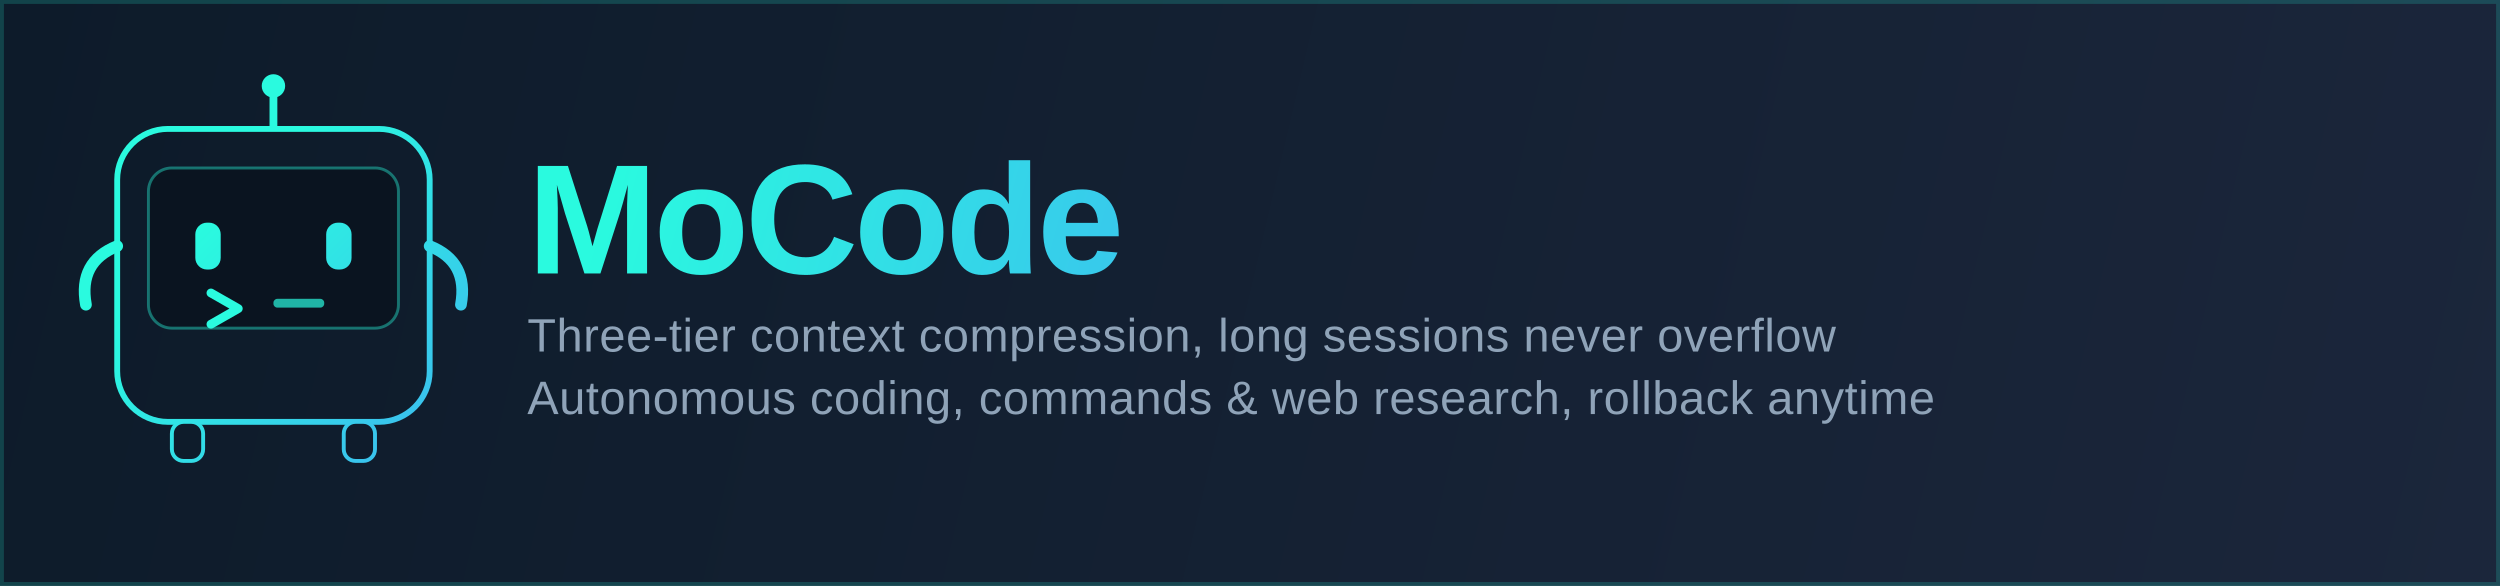
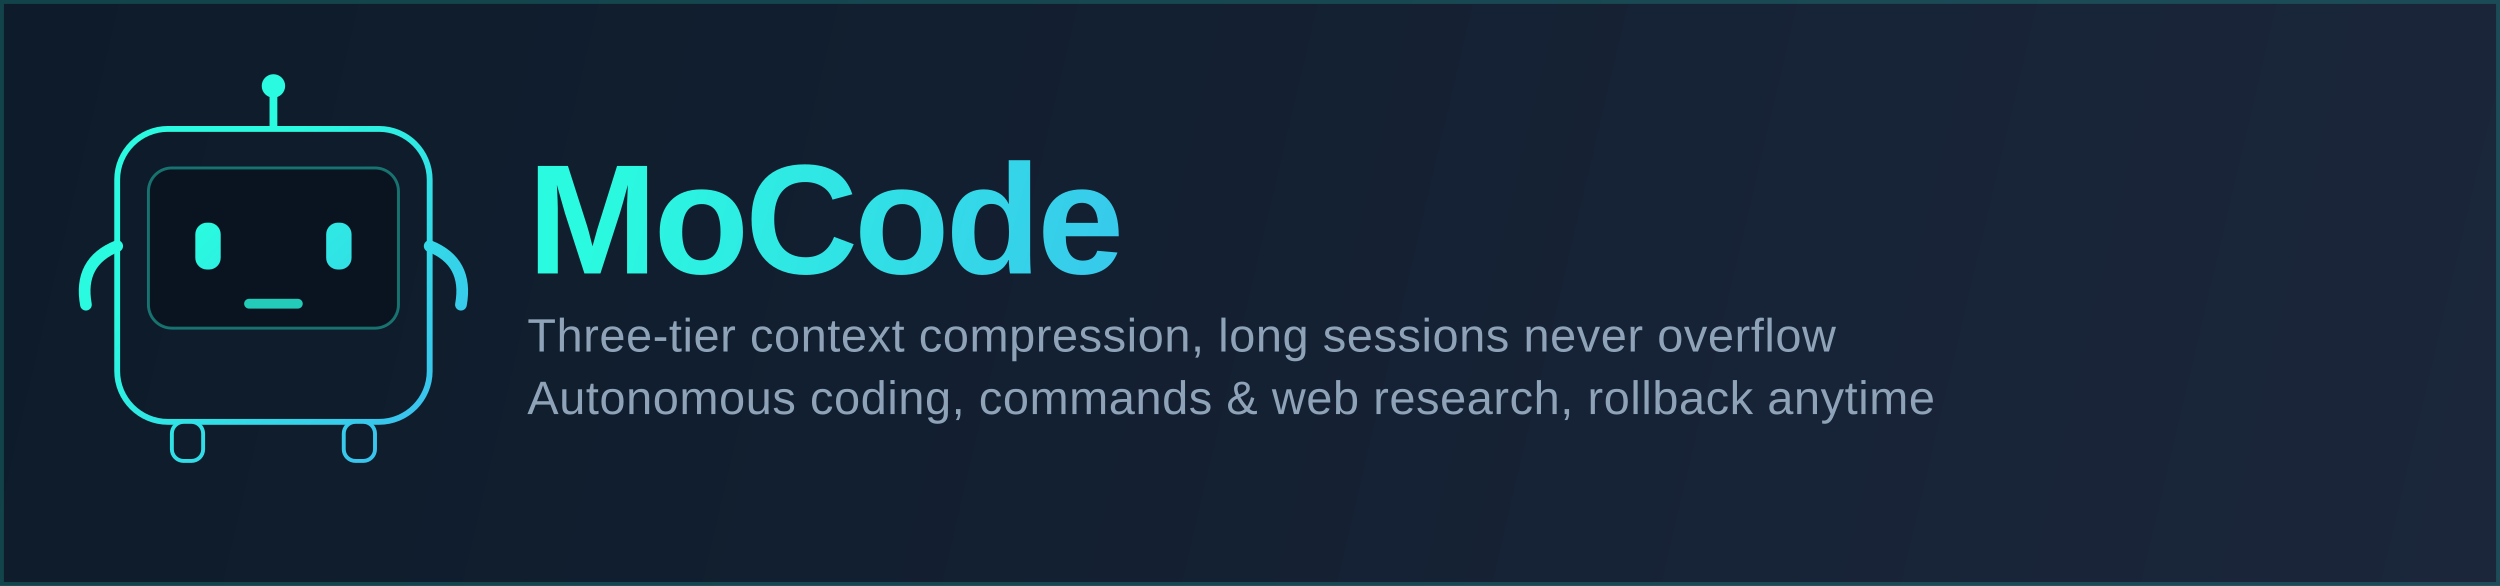
<svg xmlns="http://www.w3.org/2000/svg" width="1280" height="300" viewBox="0 0 1280 300" fill="none">
  <defs>
    <linearGradient id="bgGrad" x1="0" y1="0" x2="1280" y2="300" gradientUnits="userSpaceOnUse">
      <stop offset="0" stop-color="#0d1b2a" />
      <stop offset="1" stop-color="#1b263b" />
    </linearGradient>
    <linearGradient id="cyanGrad" x1="60" y1="60" x2="220" y2="220" gradientUnits="userSpaceOnUse">
      <stop offset="0" stop-color="#2afadf" />
      <stop offset="1" stop-color="#42a5f5" />
    </linearGradient>
    <linearGradient id="textGrad" x1="320" y1="60" x2="760" y2="180" gradientUnits="userSpaceOnUse">
      <stop offset="0" stop-color="#2afadf" />
      <stop offset="1" stop-color="#42a5f5" />
    </linearGradient>
  </defs>
  <rect width="1280" height="300" fill="url(#bgGrad)" />
  <rect x="1" y="1" width="1278" height="298" fill="none" stroke="#2afadf" stroke-opacity="0.18" stroke-width="2" />
  <g transform="translate(50, 50)">
    <line x1="90" y1="0" x2="90" y2="16" stroke="#2afadf" stroke-width="4" stroke-linecap="round" />
    <circle cx="90" cy="-6" r="6" fill="#2afadf" />
    <rect x="10" y="16" width="160" height="150" rx="26" fill="url(#bgGrad)" stroke="url(#cyanGrad)" stroke-width="3" />
    <rect x="26" y="36" width="128" height="82" rx="12" fill="#0a1420" stroke="#2afadf" stroke-opacity="0.4" stroke-width="1.5" />
    <g>
      <rect x="50" y="64" width="13" height="24" rx="6" fill="url(#cyanGrad)" />
      <rect x="117" y="64" width="13" height="24" rx="6" fill="url(#cyanGrad)" />
    </g>
-     <path d="M58 100 L72 108 L58 116" stroke="#2afadf" stroke-width="4.5" stroke-linecap="round" stroke-linejoin="round" fill="none" />
-     <rect x="90" y="103" width="26" height="4.5" rx="2" fill="#2afadf" fill-opacity="0.7" />
+     <rect x="75" y="103" width="30" height="5" rx="2.5" fill="#2afadf" fill-opacity="0.8" />
    <path d="M10 76 Q-10 84 -6 106" stroke="url(#cyanGrad)" stroke-width="6" stroke-linecap="round" fill="none" />
    <path d="M170 76 Q190 84 186 106" stroke="url(#cyanGrad)" stroke-width="6" stroke-linecap="round" fill="none" />
    <rect x="38" y="166" width="16" height="20" rx="6" fill="url(#bgGrad)" stroke="url(#cyanGrad)" stroke-width="2" />
    <rect x="126" y="166" width="16" height="20" rx="6" fill="url(#bgGrad)" stroke="url(#cyanGrad)" stroke-width="2" />
  </g>
  <text x="270" y="140" font-family="'Segoe UI', 'Helvetica Neue', Arial, sans-serif" font-size="80" font-weight="700" fill="url(#textGrad)" letter-spacing="-2">MoCode</text>
  <text x="270" y="180" font-family="'Segoe UI', 'Helvetica Neue', Arial, sans-serif" font-size="24" font-weight="400" fill="#8fa3b8" letter-spacing="0.3">Three-tier context compression, long sessions never overflow</text>
  <text x="270" y="212" font-family="'Segoe UI', 'Helvetica Neue', Arial, sans-serif" font-size="24" font-weight="400" fill="#8fa3b8" letter-spacing="0.3">Autonomous coding, commands &amp; web research, rollback anytime</text>
</svg>
